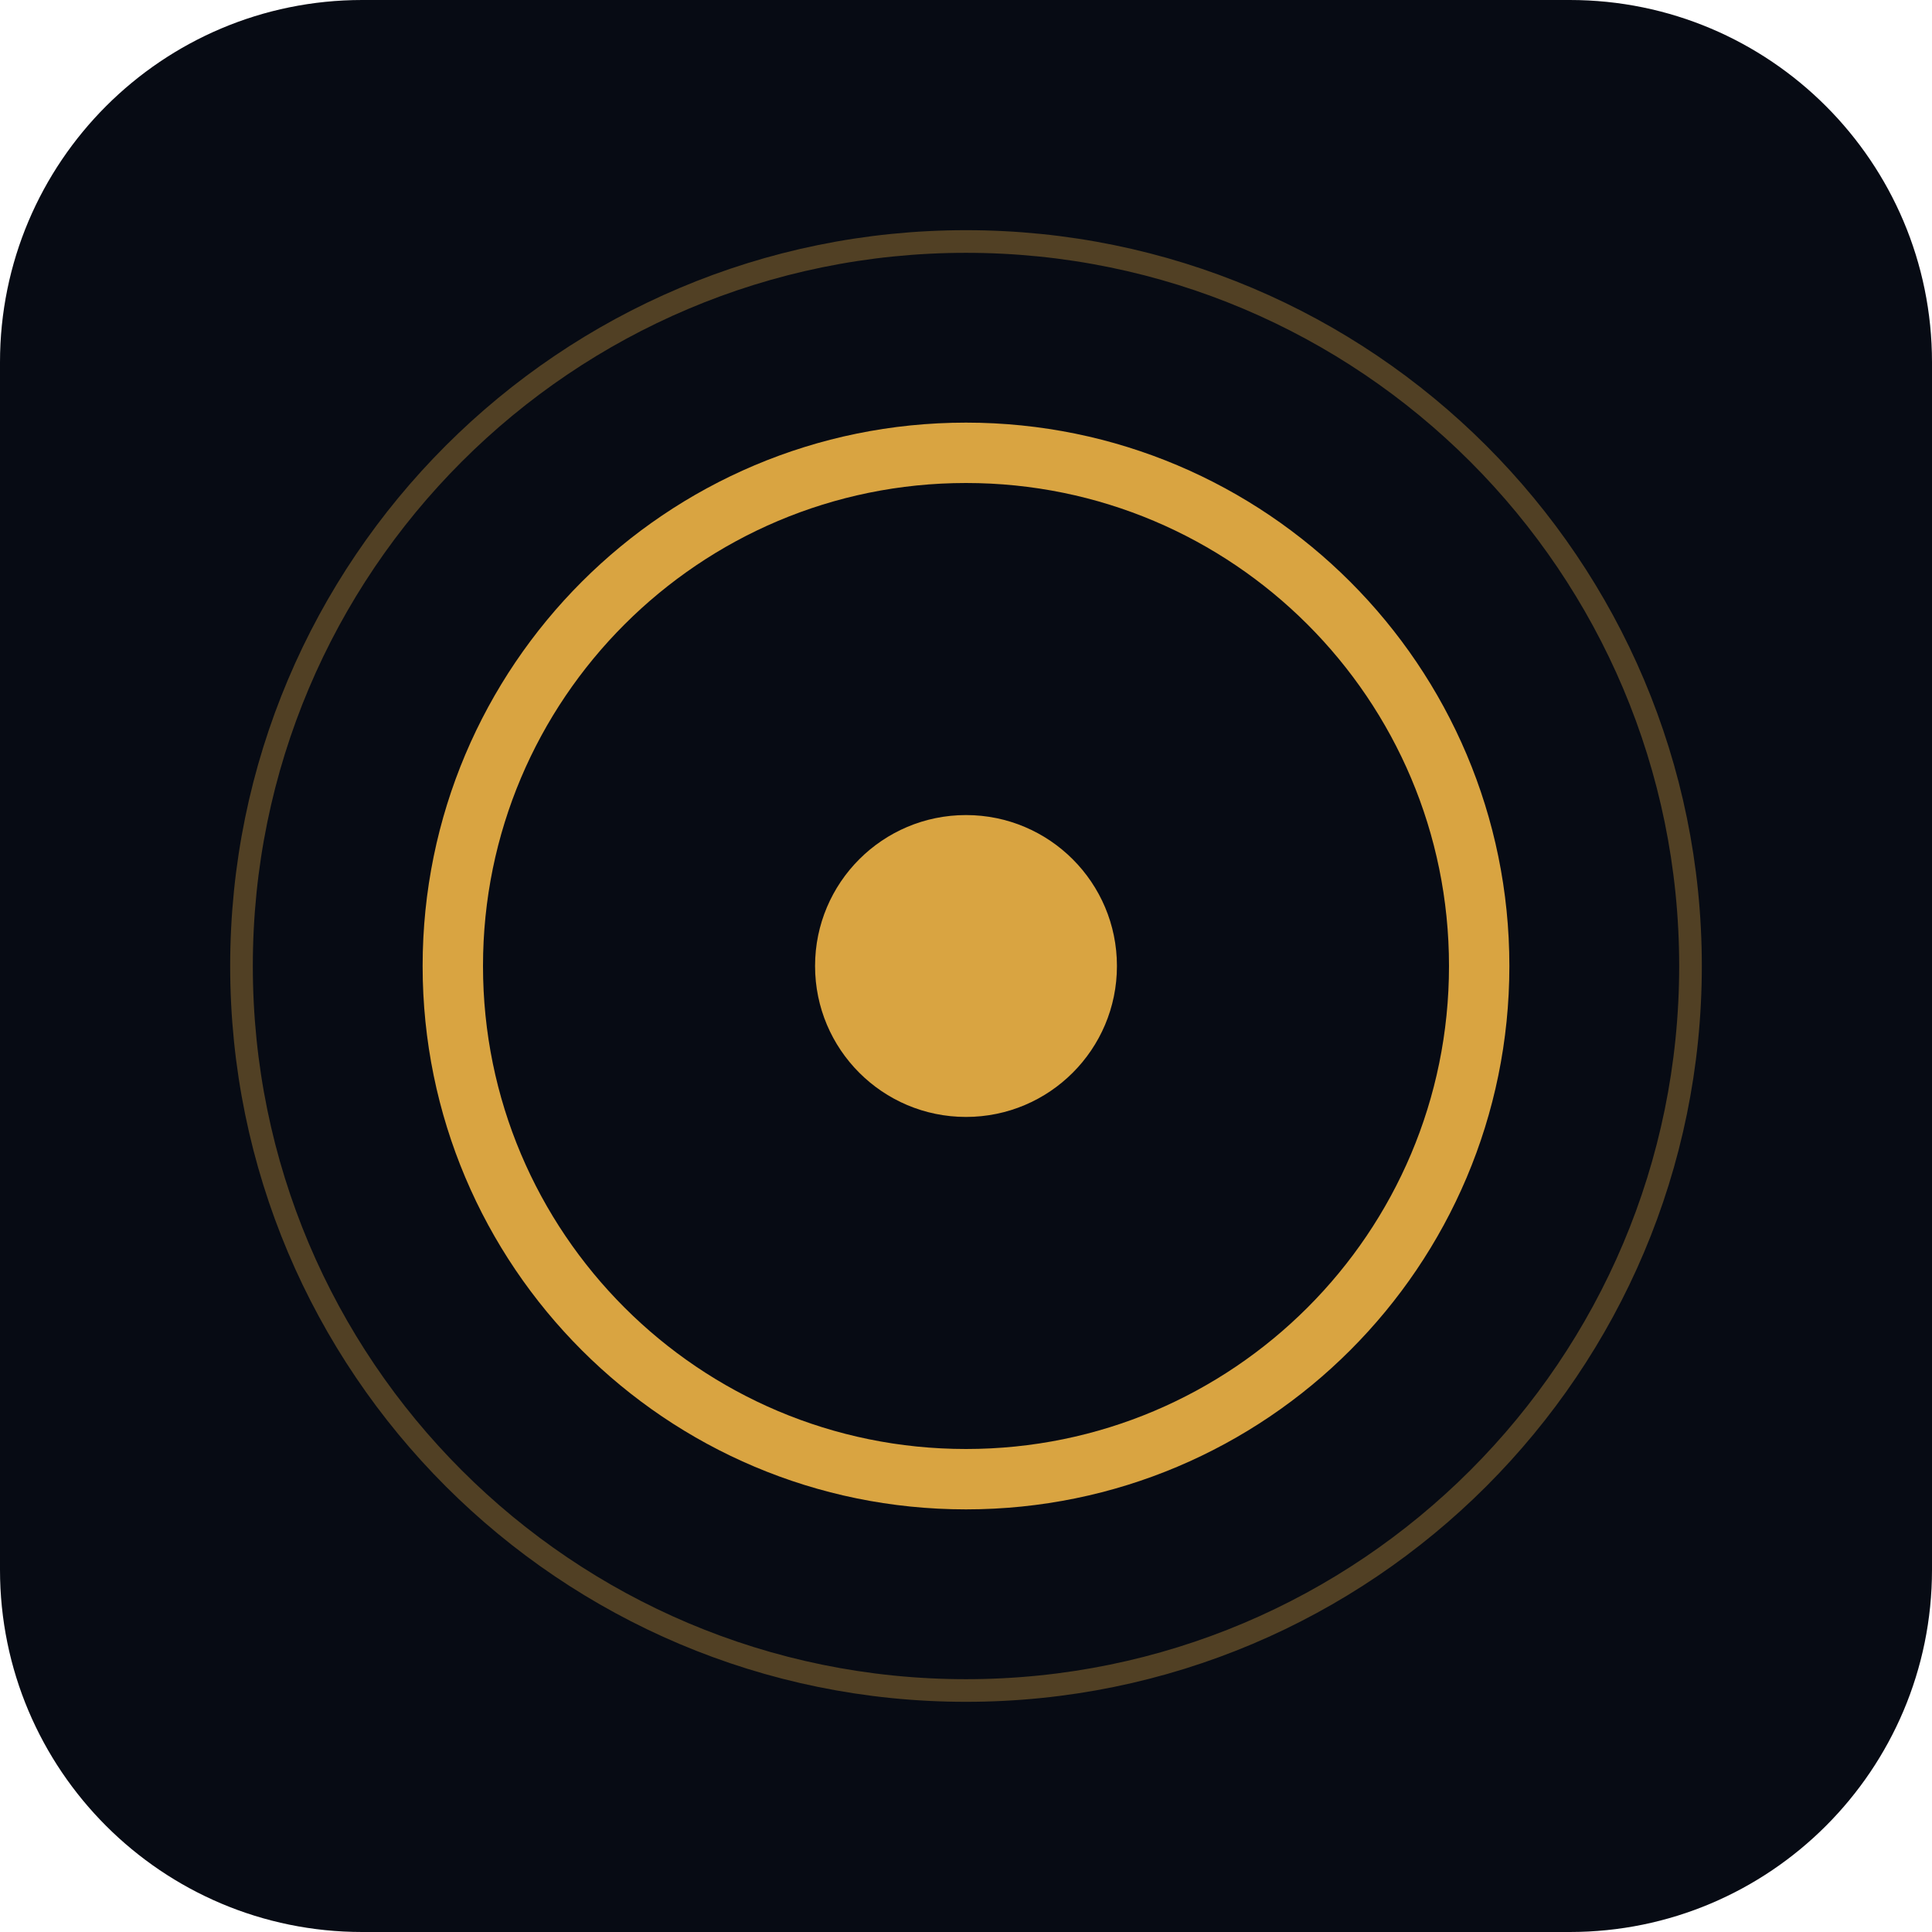
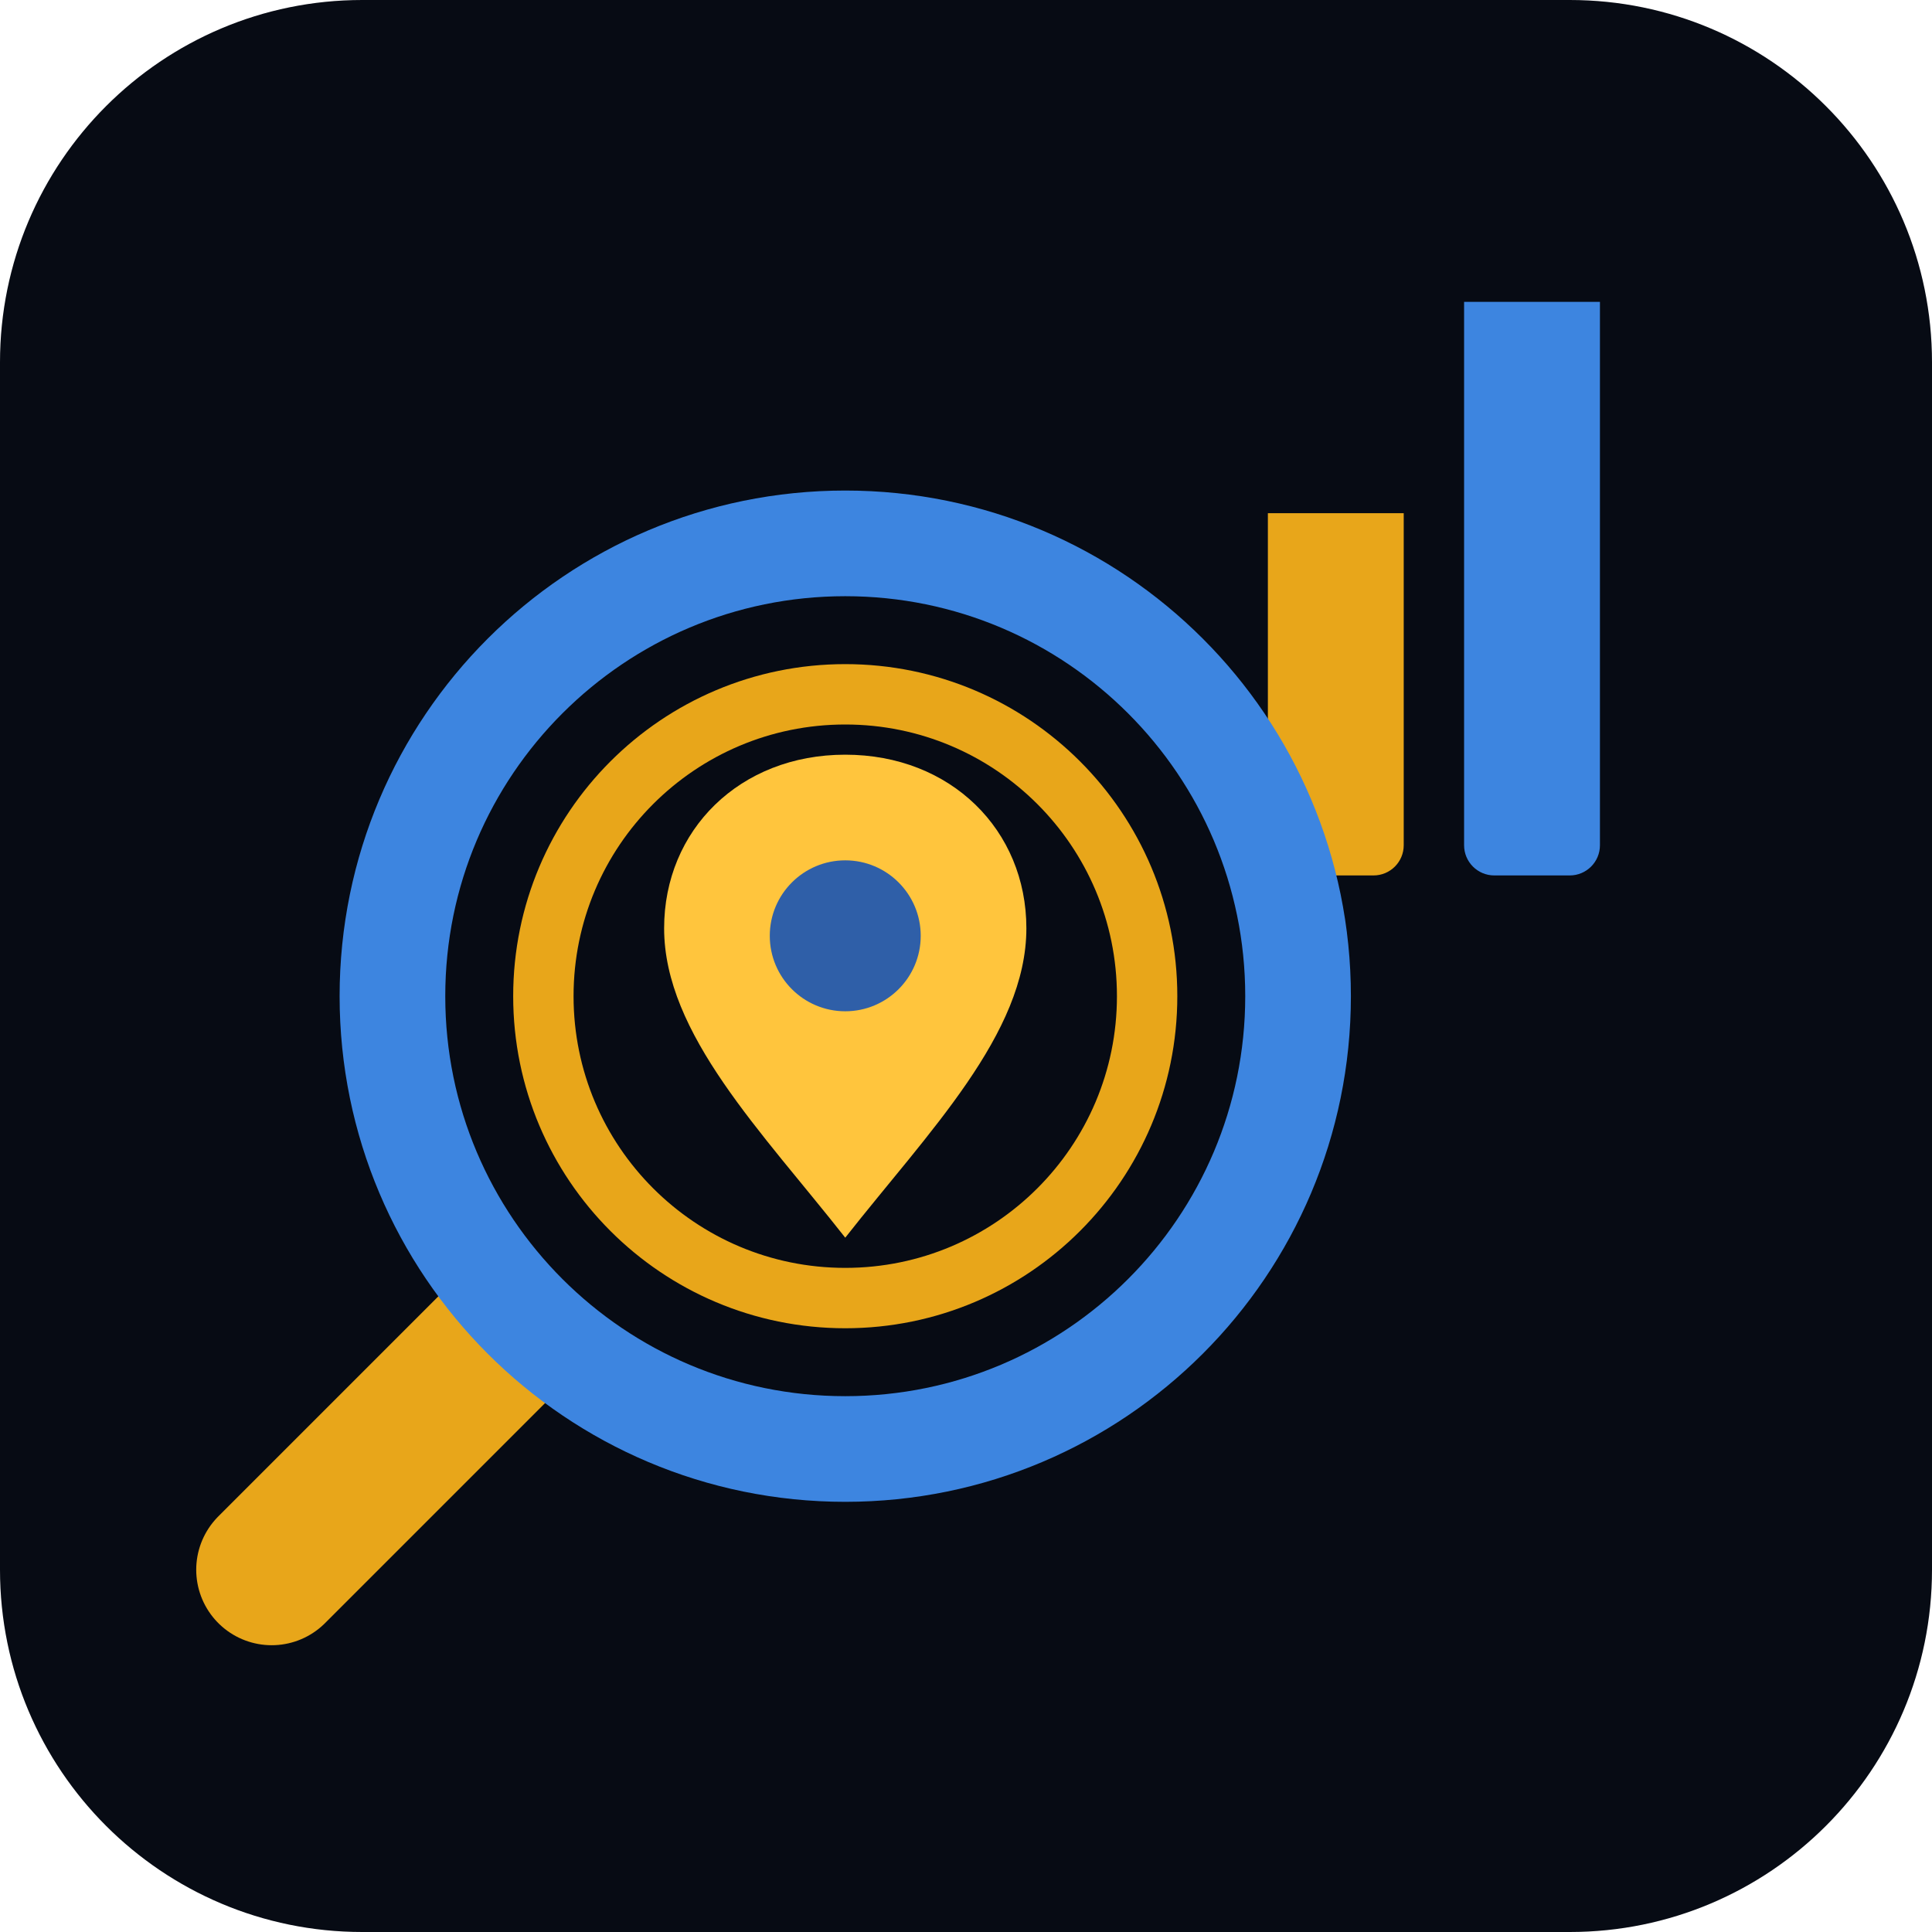
<svg xmlns="http://www.w3.org/2000/svg" viewBox="0 0 128 128">
  <rect width="128" height="128" rx="24" fill="#070B14" />
-   <circle cx="64" cy="64" r="34" fill="none" stroke="#D9A441" stroke-width="4" />
-   <circle cx="64" cy="64" r="10" fill="#D9A441" />
-   <circle cx="64" cy="64" r="48" fill="none" stroke="#D9A441" stroke-width="1.5" opacity=".35" />
+   <path d="M84 34h9v22a2 2 0 0 1-2 2h-5a2 2 0 0 1-2-2z" fill="#E8A61A" />
+   <path d="M97 20h9v36a2 2 0 0 1-2 2h-5a2 2 0 0 1-2-2z" fill="#3D85E0" />
+   <path d="M33 89L18 104" stroke="#E8A61A" stroke-width="10" stroke-linecap="round" />
+   <circle cx="56" cy="66" r="30" fill="none" stroke="#3D85E0" stroke-width="7" />
+   <circle cx="56" cy="66" r="20" fill="none" stroke="#E8A61A" stroke-width="4" />
+   <path d="M56 50c-7 0-12 5-12 11.5C44 68.5 50.5 75 56 82c5.5-7 12-13.5 12-20.5C68 55 63 50 56 50z" fill="#FFC53D" />
+   <circle cx="56" cy="62" r="5" fill="#2F5FA8" />
</svg>
